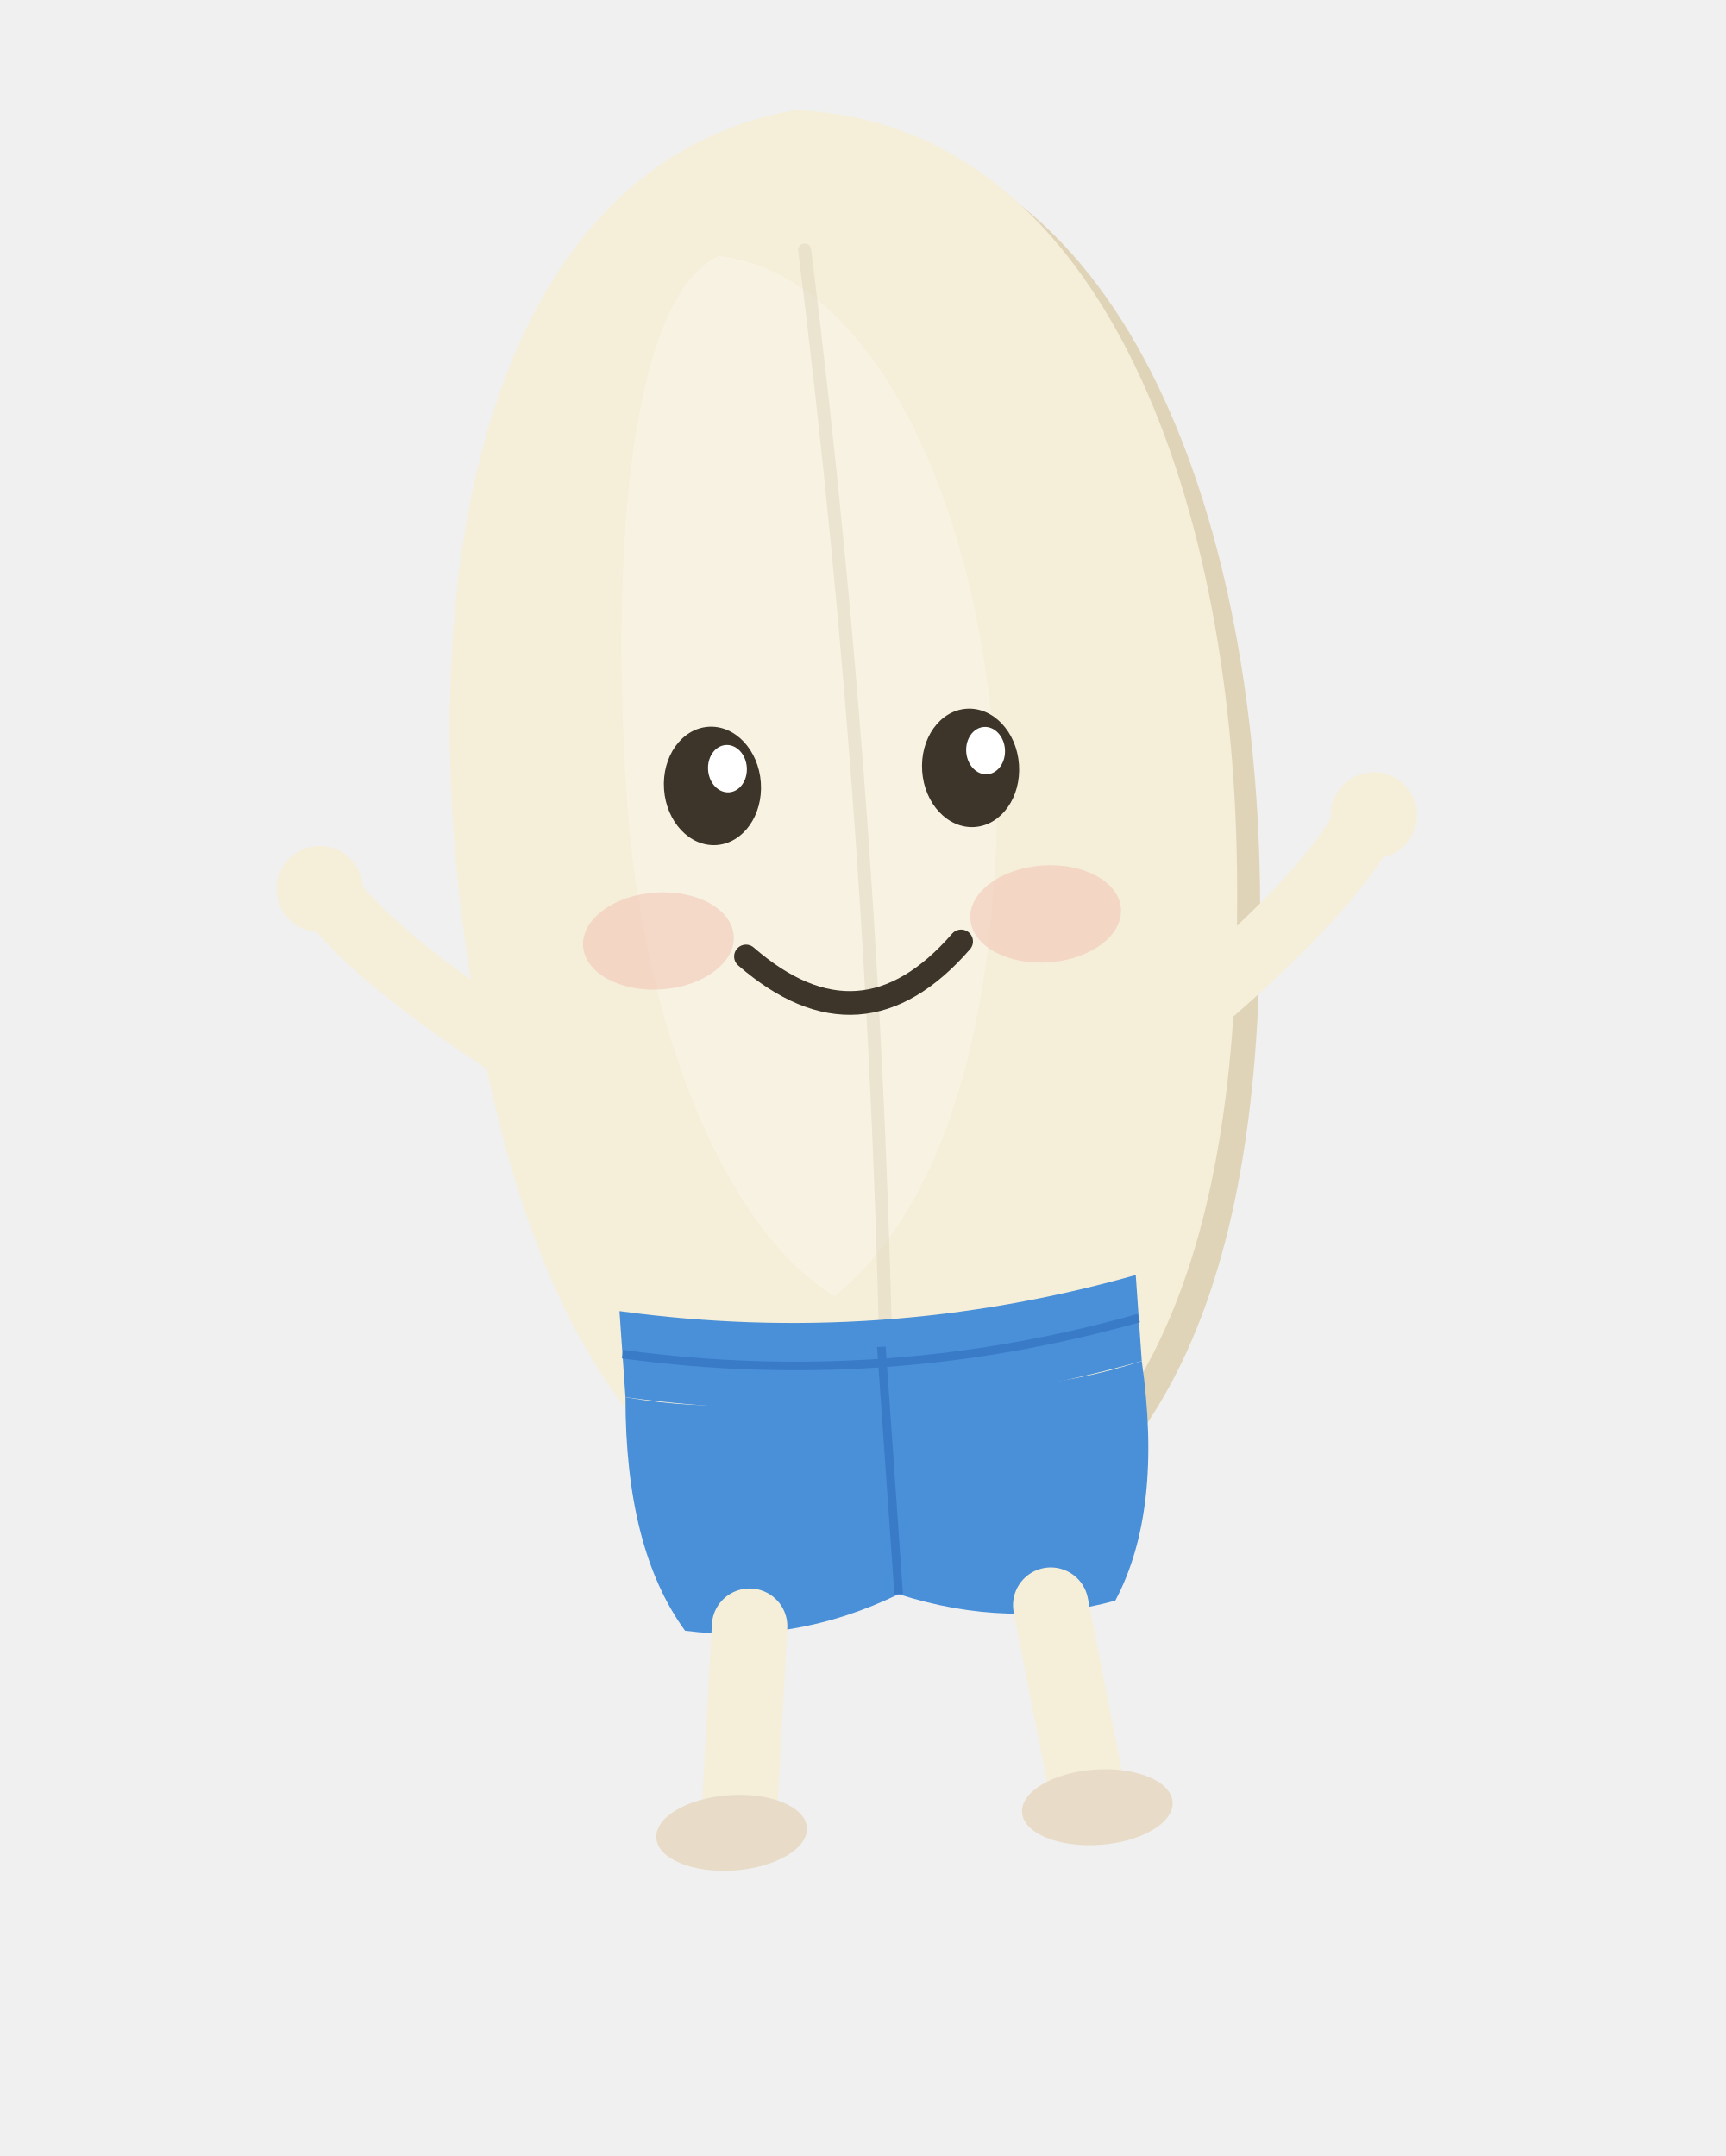
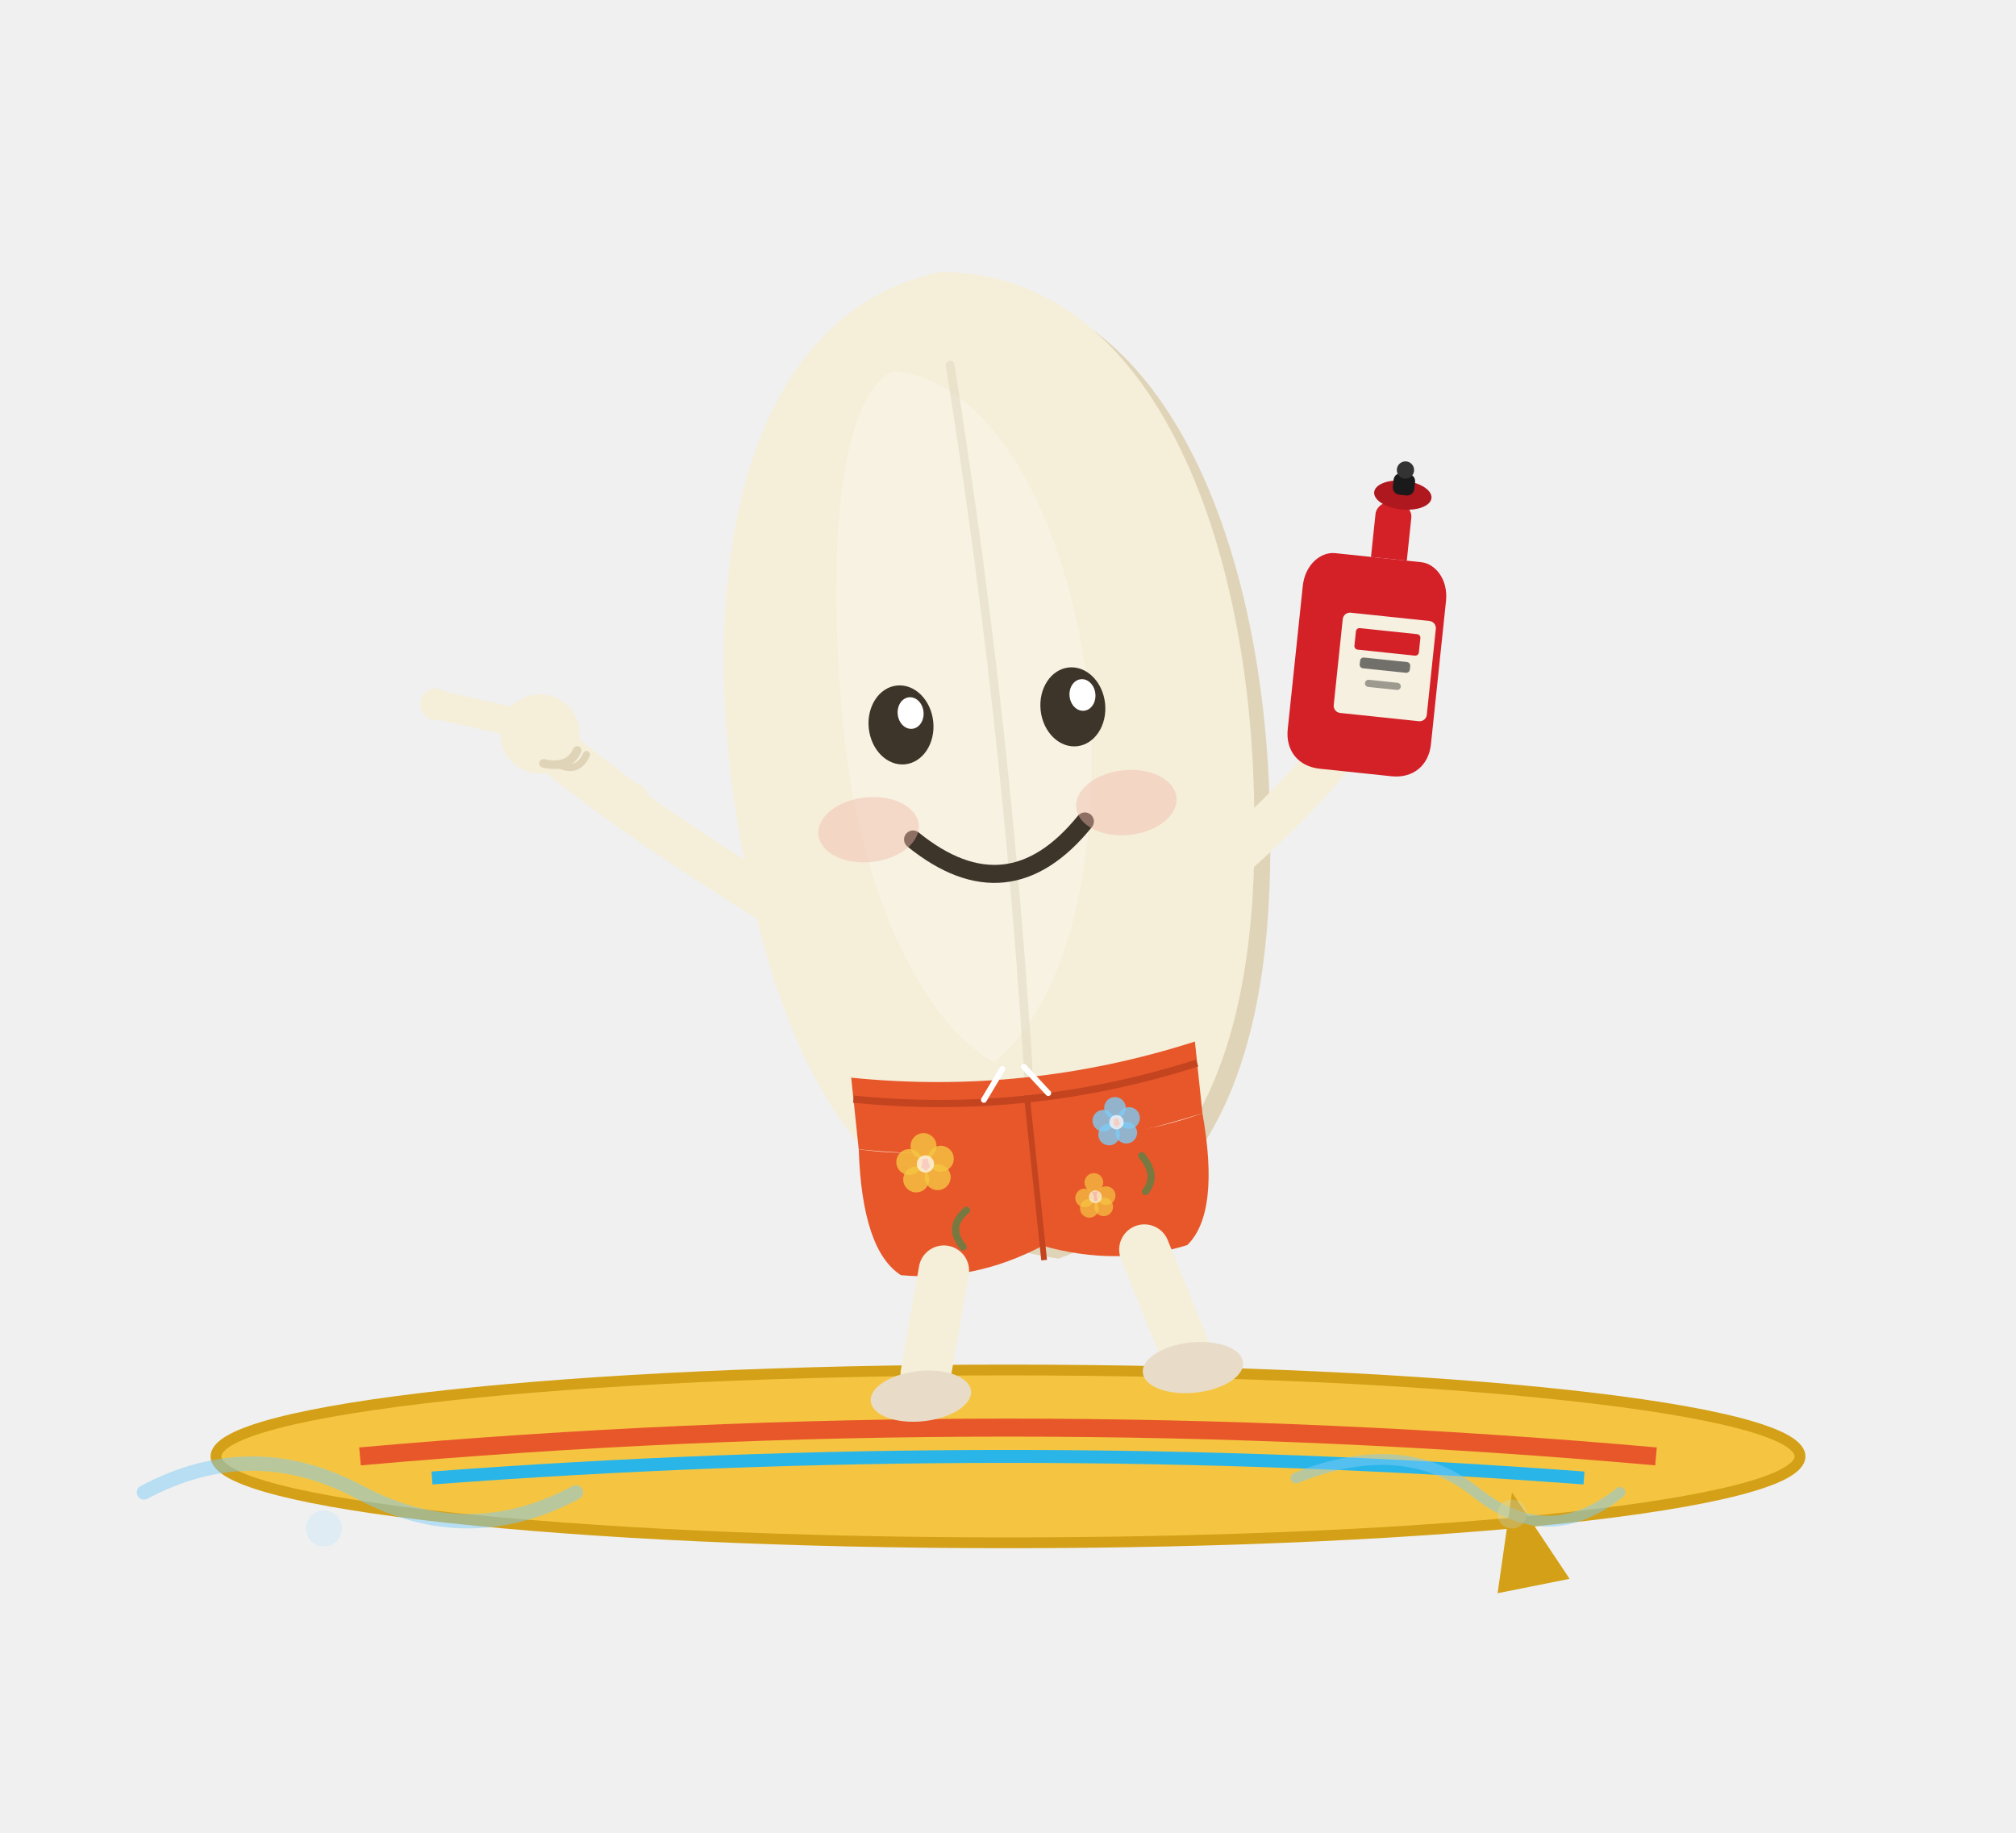
- <svg xmlns="http://www.w3.org/2000/svg" width="120" height="150" viewBox="0 0 160 200">
-   <g transform="rotate(-4 80 100)">
-     <g transform="translate(80 78)">
+ <svg xmlns="http://www.w3.org/2000/svg" width="220" height="200" viewBox="0 0 280 240">
+   <g transform="translate(140 195)">
+     <ellipse rx="110" ry="12" fill="#f5c542" stroke="#d4a017" stroke-width="1.5" />
+     <path d="M-90 0Q0-8 90 0" fill="none" stroke="#e8572a" stroke-width="2.5" />
+     <path d="M-80 3Q0-3 80 3" fill="none" stroke="#2ab5e8" stroke-width="1.8" />
+     <path d="M70 5l8 12-10 2z" fill="#d4a017" />
+   </g>
+   <g opacity=".5">
+     <path d="M20 200q15-8 30 0t30 0" fill="none" stroke="#7ecbf5" stroke-width="2" stroke-linecap="round" />
+     <path d="M180 198q15-6 25 2t20 0" fill="none" stroke="#7ecbf5" stroke-width="1.5" stroke-linecap="round" />
+     <circle cx="45" cy="205" r="2.5" fill="#b5e3fa" opacity=".6" />
+     <circle cx="210" cy="203" r="2" fill="#b5e3fa" opacity=".5" />
+   </g>
+   <g transform="rotate(-6 140 120)">
+     <g transform="translate(140 98)">
      <path d="M2-66c28 3 38 38 36 73S26 64 2 70c-24-6-34-28-36-63s8-70 36-73z" fill="#e0d4b8" />
      <path d="M0-68c28 3 38 38 36 73S24 62 0 68c-24-6-34-28-36-63s8-70 36-73z" fill="#f5eed9" />
      <path d="M-8-55C8-52 16-25 14 0 12 20 6 35-4 42c-10-7-16-27-16-47 0-25 4-47 12-50z" fill="#faf6eb" opacity=".5" />
      <path d="M0-55Q3 0 0 55" fill="none" stroke="#e0d5be" stroke-width="1.2" stroke-linecap="round" opacity=".5" />
    </g>
-     <ellipse cx="68" cy="72" rx="4.5" ry="5.5" fill="#3d3529" />
-     <ellipse cx="69.5" cy="70.5" rx="1.8" ry="2.2" fill="#fff" />
-     <ellipse cx="92" cy="72" rx="4.5" ry="5.5" fill="#3d3529" />
-     <ellipse cx="93.5" cy="70.5" rx="1.8" ry="2.2" fill="#fff" />
-     <path d="M70 88q10 10 20 0" fill="none" stroke="#3d3529" stroke-linecap="round" stroke-width="2.2" />
-     <ellipse cx="62" cy="86" rx="7" ry="4.5" fill="#f0b8a8" opacity=".45" />
-     <ellipse cx="98" cy="86" rx="7" ry="4.5" fill="#f0b8a8" opacity=".45" />
-     <g>
-       <path d="M48 95q-12-9-16-15" fill="none" stroke="#f5eed9" stroke-linecap="round" stroke-width="6" />
-       <circle cx="31" cy="79" r="4" fill="#f5eed9" />
-       <path d="M112 95q12-9 16-15" fill="none" stroke="#f5eed9" stroke-linecap="round" stroke-width="6" />
-       <circle cx="129" cy="79" r="4" fill="#f5eed9" />
+     <ellipse cx="128" cy="92" rx="4.5" ry="5.5" fill="#3d3529" />
+     <ellipse cx="129.5" cy="90.5" rx="1.8" ry="2.2" fill="#fff" />
+     <ellipse cx="152" cy="92" rx="4.5" ry="5.5" fill="#3d3529" />
+     <ellipse cx="153.5" cy="90.5" rx="1.8" ry="2.2" fill="#fff" />
+     <path d="M128 108q12 12 24 0" fill="none" stroke="#3d3529" stroke-linecap="round" stroke-width="2.5" />
+     <ellipse cx="122" cy="106" rx="7" ry="4.5" fill="#f0b8a8" opacity=".45" />
+     <ellipse cx="158" cy="106" rx="7" ry="4.5" fill="#f0b8a8" opacity=".45" />
+     <path d="M108 115q-18-14-28-24" fill="none" stroke="#f5eed9" stroke-linecap="round" stroke-width="6" />
+     <g transform="rotate(-15 373.213 -252.234)">
+       <circle r="5.5" fill="#f5eed9" />
+       <path d="M-3-3l-9-6" stroke="#f5eed9" stroke-linecap="round" stroke-width="4" />
+       <circle cx="-12" cy="-9" r="2.2" fill="#f5eed9" />
+       <path d="M3 3l6 10" stroke="#f5eed9" stroke-linecap="round" stroke-width="3.5" />
+       <circle cx="9" cy="13" r="2" fill="#f5eed9" />
+       <path d="M-1 4q3 2 5 0" stroke="#e0d4b8" stroke-width="1.2" fill="none" stroke-linecap="round" />
+       <path d="M1 5q2 2 4 0" stroke="#e0d4b8" fill="none" stroke-linecap="round" />
+     </g>
+     <path d="M172 115q14-10 22-20" fill="none" stroke="#f5eed9" stroke-linecap="round" stroke-width="6" />
+     <circle cx="195" cy="94" r="4" fill="#f5eed9" />
+     <g transform="rotate(12 -224.488 975.922)">
+       <path d="M-6 8c-2 0-4 2-4 5v20c0 3 2 5 5 5H5c3 0 5-2 5-5V13c0-3-2-5-4-5z" fill="#d42027" />
+       <rect x="-4" y="16" width="13" height="14" rx="1" fill="#f5f0e0" />
+       <rect x="-2" y="18" width="9" height="3" rx=".5" fill="#d42027" />
+       <rect x="-1" y="22" width="7" height="1.5" rx=".5" fill="#1a1a1a" opacity=".6" />
+       <rect y="25" width="5" height="1" rx=".5" fill="#1a1a1a" opacity=".4" />
+       <path d="M-1 8V2c0-1 1-2 2.5-2S4 1 4 2v6" fill="#d42027" />
+       <ellipse cx="2.5" cy="-1" rx="4" ry="2" fill="#b01820" />
+       <rect x="1" y="-4" width="3" height="3" rx="1" fill="#1a1a1a" />
+       <circle cx="2.5" cy="-4.5" r="1.2" fill="#333" />
    </g>
    <g>
-       <path d="M56 120q24 5 48 0v8q-24 5-48 0z" fill="#4a90d9" />
-       <path d="M56 128q-1 14 4 22 10 2 20-2v-20q-12 3-24 0zm48 0q1 14-4 22-10 2-20-2v-20q12 3 24 0z" fill="#4a90d9" />
-       <path stroke="#3a7bc8" stroke-width=".8" d="M80 125L80 148" />
-       <path d="M56 124q24 5 48 0" fill="none" stroke="#3a7bc8" stroke-width=".8" />
+       <path d="M116 140q24 5 48 0v10q-24 5-48 0z" fill="#e8572a" />
+       <path d="M116 150q-1 14 4 18 10 2 20-2v-16q-12 3-24 0zm48 0q1 14-4 18-10 2-20-2v-16q12 3 24 0z" fill="#e8572a" />
+       <path stroke="#c44420" stroke-width=".8" d="M140 145v23" />
+       <path d="M116 143q24 5 48 0" fill="none" stroke="#c44420" />
+       <path d="M137 141l-3 4m6-4l3 4" stroke="#fff" stroke-width=".8" stroke-linecap="round" />
+       <g transform="translate(125 153)">
+         <circle cy="-2.5" r="1.8" fill="#f5c542" opacity=".8" />
+         <circle cx="2.2" cy="-.5" r="1.8" fill="#f5c542" opacity=".8" />
+         <circle cx="1.5" cy="2" r="1.8" fill="#f5c542" opacity=".8" />
+         <circle cx="-1.5" cy="2" r="1.8" fill="#f5c542" opacity=".8" />
+         <circle cx="-2.2" cy="-.5" r="1.8" fill="#f5c542" opacity=".8" />
+         <circle r="1.2" fill="#fff" opacity=".7" />
+       </g>
+       <g transform="translate(152 150)">
+         <circle cy="-2" r="1.5" fill="#7ecbf5" opacity=".8" />
+         <circle cx="1.8" cy="-.4" r="1.5" fill="#7ecbf5" opacity=".8" />
+         <circle cx="1.2" cy="1.6" r="1.5" fill="#7ecbf5" opacity=".8" />
+         <circle cx="-1.2" cy="1.6" r="1.5" fill="#7ecbf5" opacity=".8" />
+         <circle cx="-1.8" cy="-.4" r="1.5" fill="#7ecbf5" opacity=".8" />
+         <circle r="1" fill="#fff" opacity=".7" />
+       </g>
+       <g transform="translate(148 160)">
+         <circle cy="-2" r="1.3" fill="#f5c542" opacity=".7" />
+         <circle cx="1.5" r="1.3" fill="#f5c542" opacity=".7" />
+         <circle cx="1" cy="1.5" r="1.3" fill="#f5c542" opacity=".7" />
+         <circle cx="-1" cy="1.5" r="1.3" fill="#f5c542" opacity=".7" />
+         <circle cx="-1.5" r="1.3" fill="#f5c542" opacity=".7" />
+         <circle r=".9" fill="#fff" opacity=".6" />
+       </g>
+       <path d="M130 160q-3 2-1 5m26-10q2 3 0 5" fill="none" stroke="#2d8f4e" stroke-linecap="round" opacity=".6" />
    </g>
    <g>
-       <path d="M66 150l-2 16" stroke="#f5eed9" stroke-linecap="round" stroke-width="7" />
-       <ellipse cx="63" cy="169" rx="7" ry="3.5" fill="#e8dcc8" />
-       <path d="M94 150l2 16" stroke="#f5eed9" stroke-linecap="round" stroke-width="7" />
-       <ellipse cx="97" cy="169" rx="7" ry="3.5" fill="#e8dcc8" />
+       <path d="M126 168l-4 14" stroke="#f5eed9" stroke-linecap="round" stroke-width="7" />
+       <ellipse cx="121" cy="185" rx="7" ry="3.5" fill="#e8dcc8" />
+       <path d="M154 168l4 14" stroke="#f5eed9" stroke-linecap="round" stroke-width="7" />
+       <ellipse cx="159" cy="185" rx="7" ry="3.5" fill="#e8dcc8" />
    </g>
  </g>
</svg>
